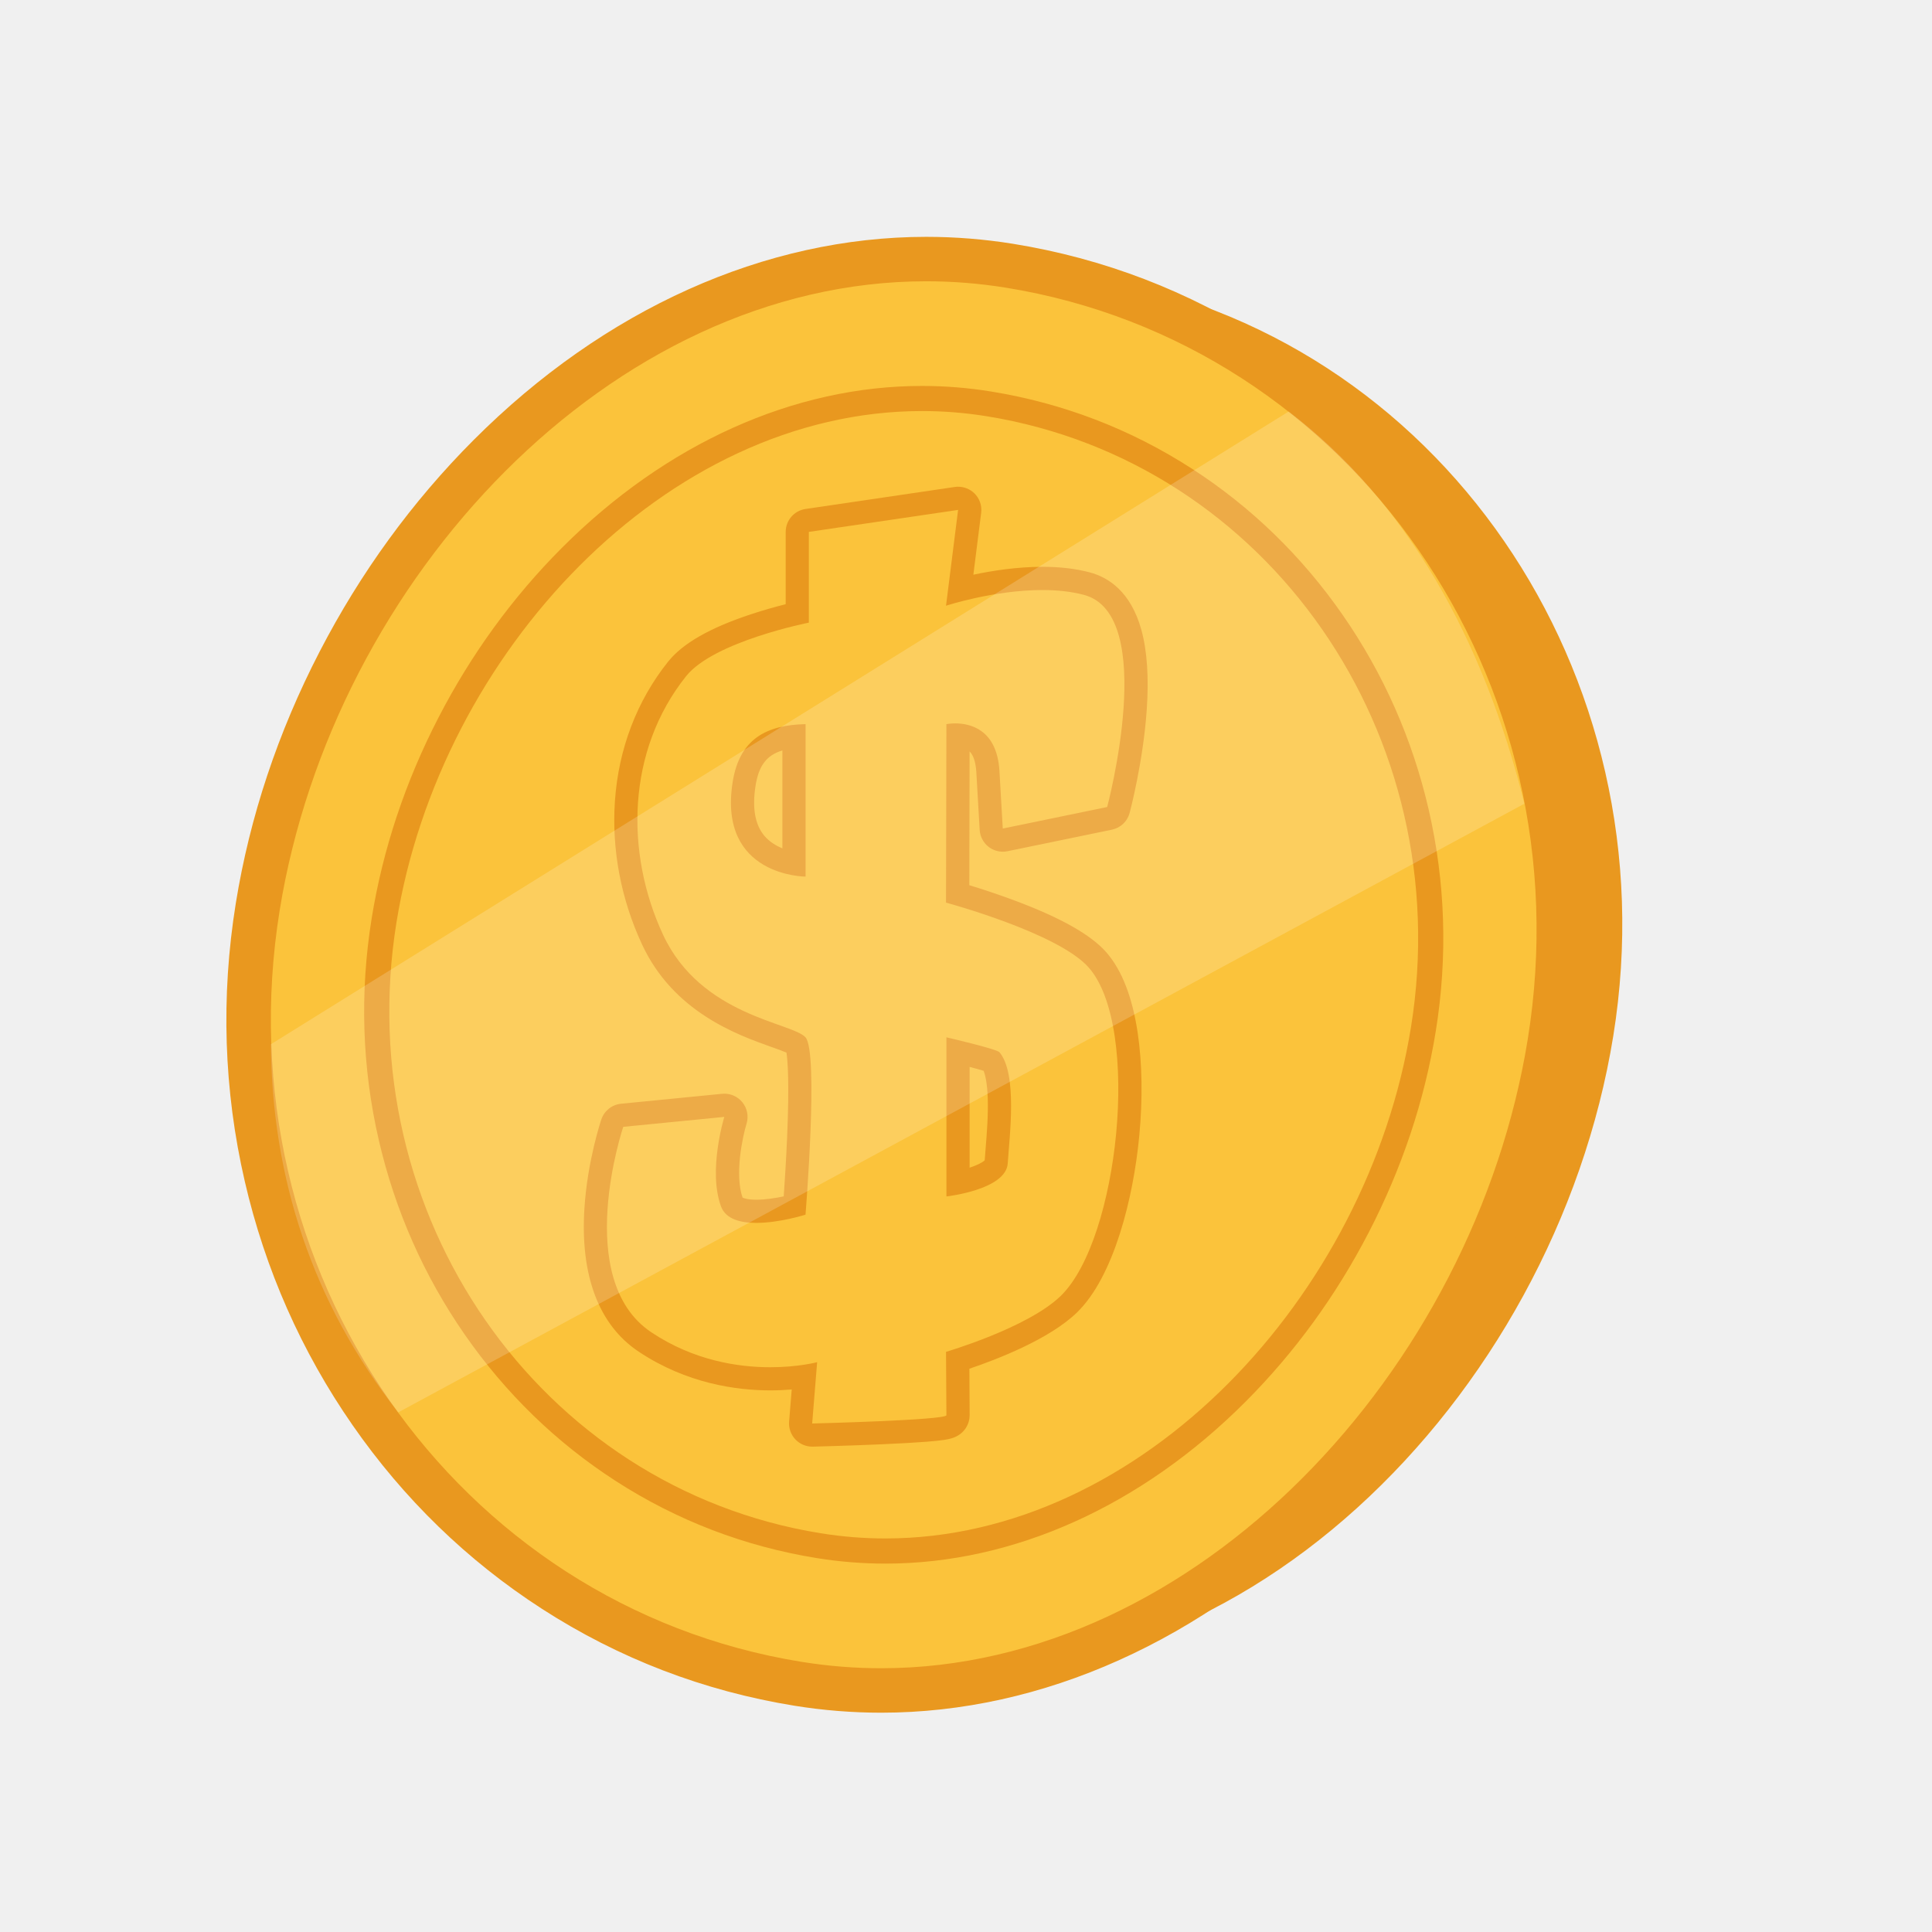
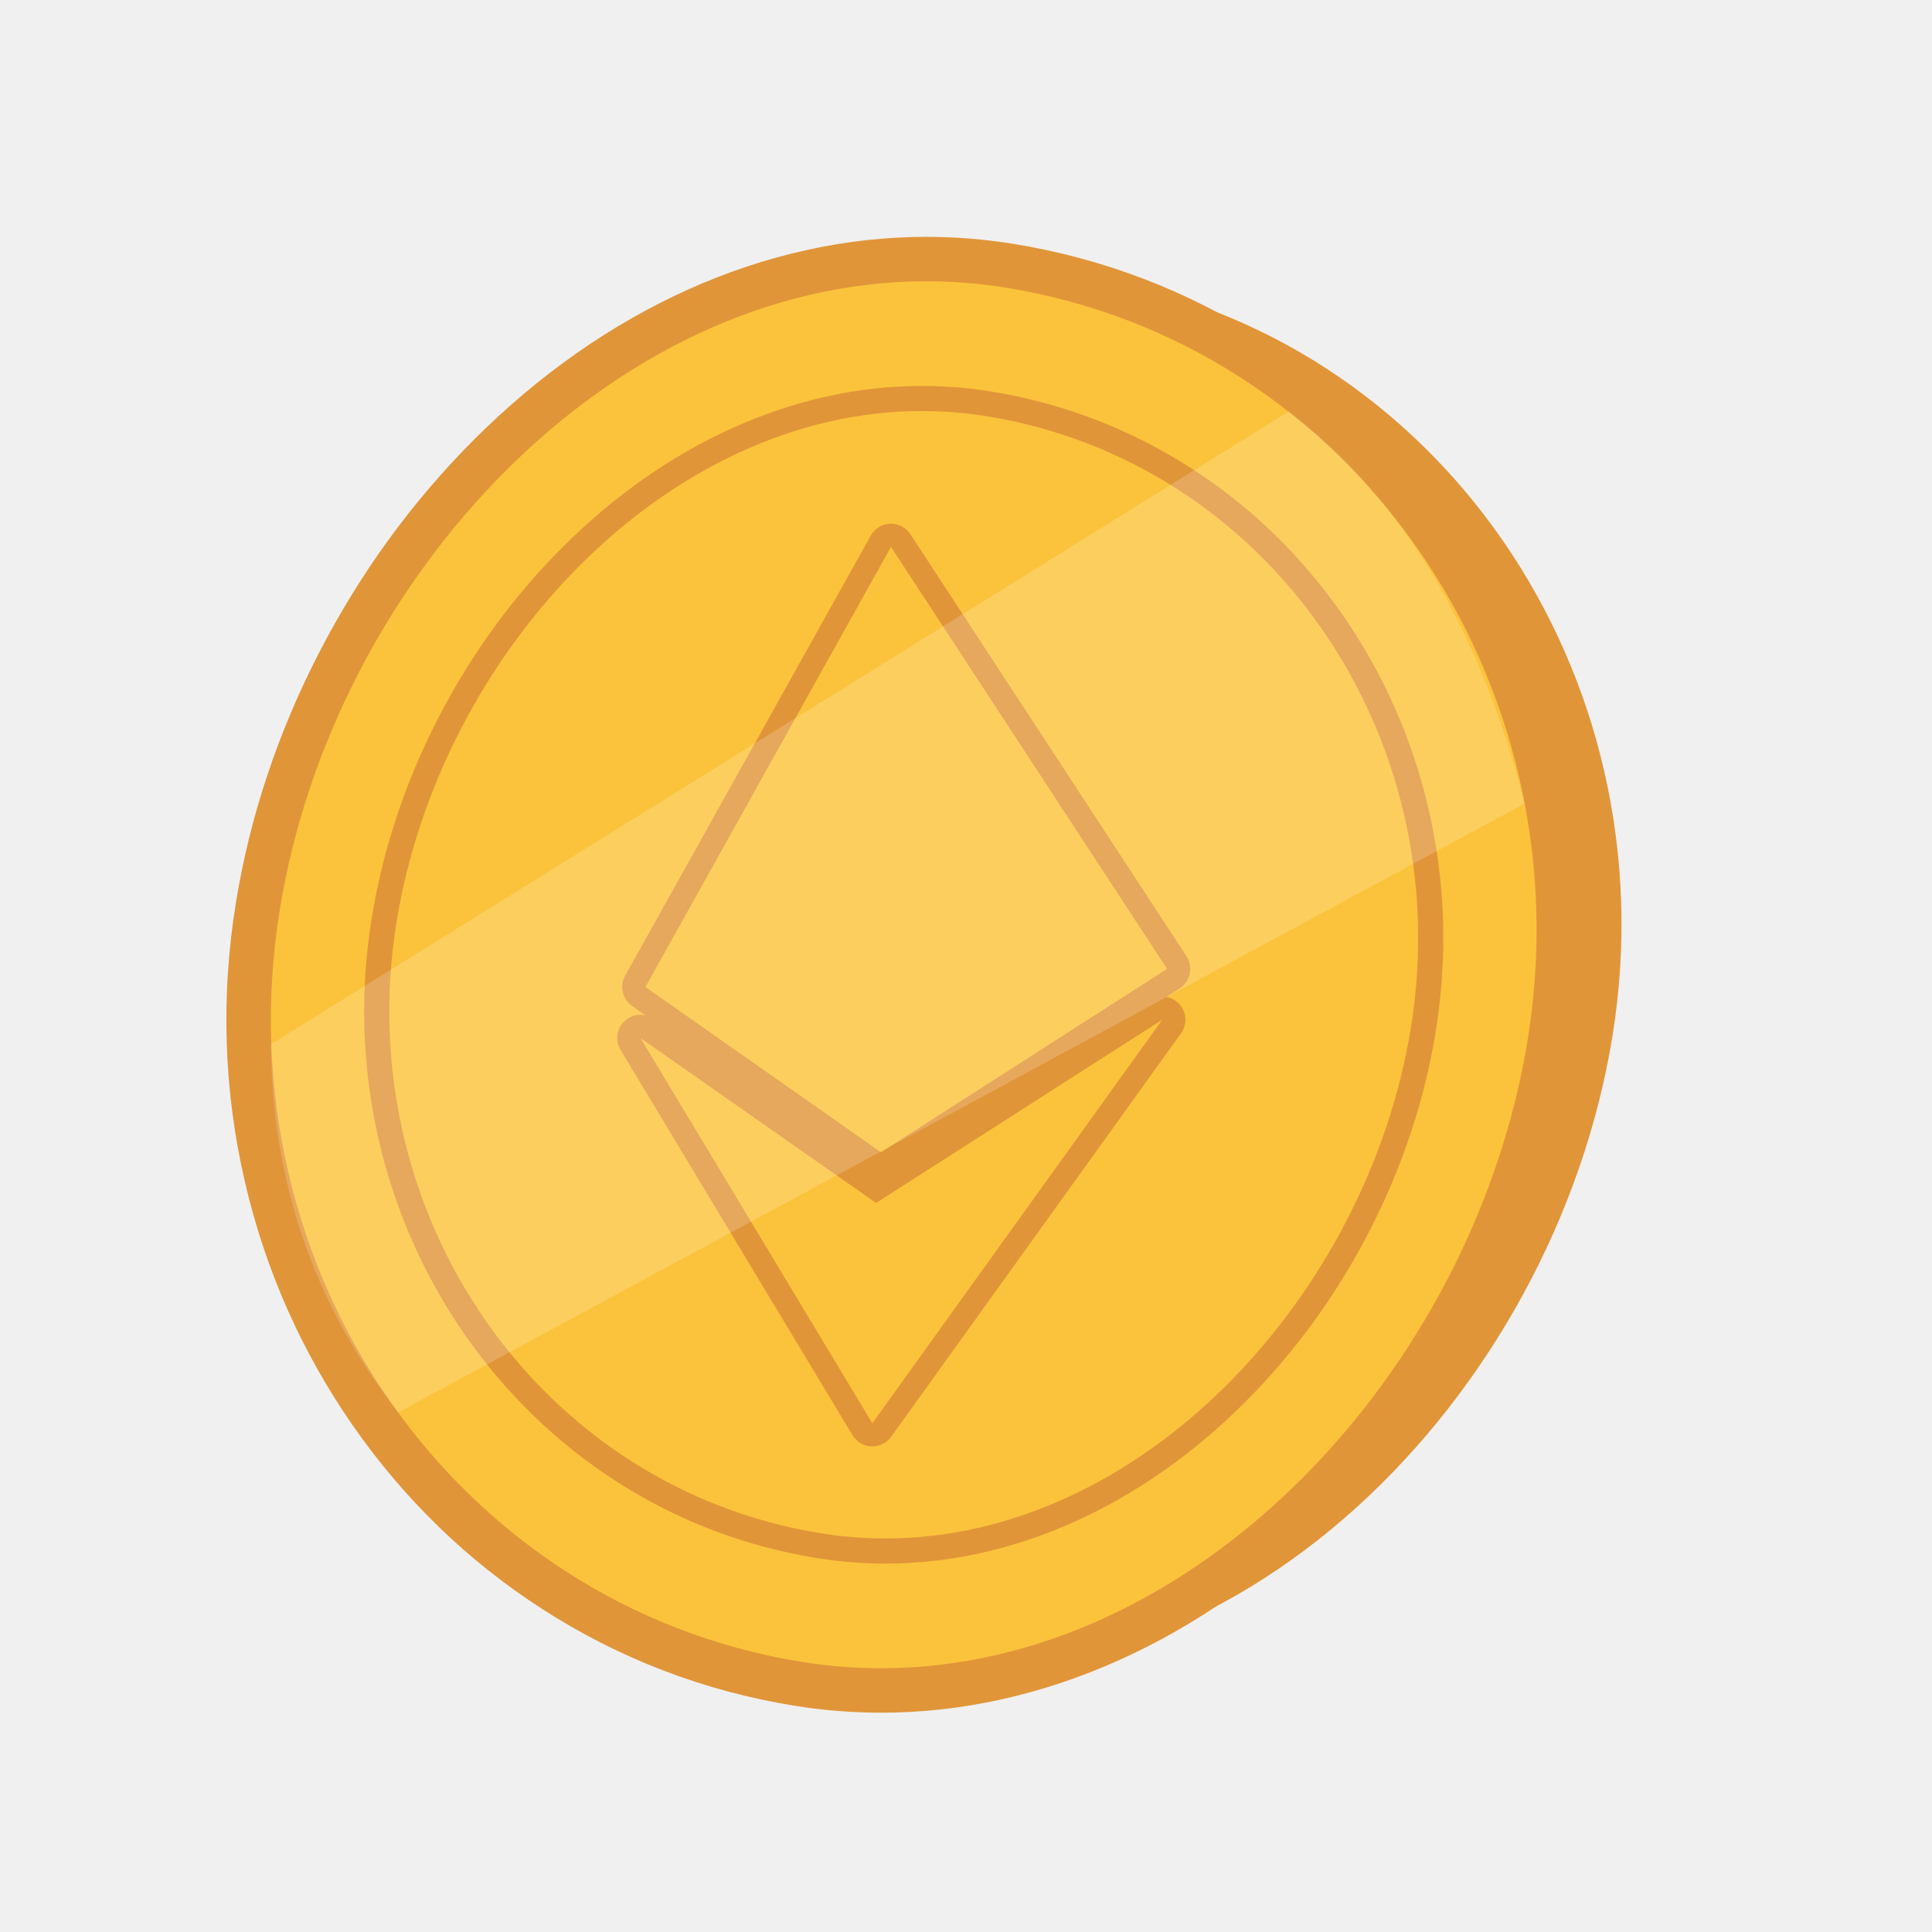
- <svg xmlns="http://www.w3.org/2000/svg" width="553" height="553" viewBox="0 0 553 553" fill="none">
-   <path d="M461.28 296.43C444.54 400.09 352.261 492.33 253.158 476.327C154.055 460.323 87.286 363.315 104.025 259.656C120.764 155.996 213.043 63.755 312.146 79.759C411.25 95.763 478.019 192.77 461.28 296.43Z" fill="#E9981F" stroke="#E9981F" stroke-miterlimit="10" stroke-linecap="round" stroke-linejoin="round" />
-   <path d="M252.229 483.869C244.293 483.869 236.28 483.228 228.428 481.956C203.327 477.903 179.802 468.872 158.506 455.113C137.951 441.836 120.333 424.737 106.137 404.293C76.978 362.298 65.486 310.885 73.781 259.528C77.669 235.473 85.522 211.898 97.123 189.463C108.521 167.426 122.965 147.574 140.053 130.453C176.296 94.148 220.713 74.152 265.119 74.152C273.055 74.152 281.068 74.793 288.92 76.065C314.021 80.119 337.546 89.149 358.842 102.908C379.397 116.185 397.015 133.284 411.211 153.728C440.371 195.723 451.862 247.136 443.567 298.493C439.685 322.548 431.827 346.123 420.225 368.558C408.827 390.595 394.383 410.448 377.295 427.568C341.052 463.873 296.635 483.869 252.229 483.869Z" fill="#FBC33B" />
-   <path d="M265.119 80.511C272.657 80.511 280.255 81.109 287.908 82.342C387.012 98.346 453.891 194.667 437.29 297.481C421.967 392.353 342.313 477.504 252.229 477.504C244.691 477.504 237.093 476.907 229.44 475.674C130.337 459.67 63.451 363.349 80.058 260.535C95.382 165.662 175.036 80.517 265.119 80.511ZM265.13 67.792H265.119C219.01 67.798 172.995 88.452 135.551 125.962C117.999 143.542 103.168 163.926 91.472 186.543C79.56 209.576 71.492 233.792 67.499 258.511C63.175 285.276 64.037 312.069 70.065 338.143C75.888 363.354 86.268 386.829 100.912 407.92C115.583 429.051 133.798 446.724 155.056 460.455C177.098 474.695 201.441 484.041 227.416 488.238C235.606 489.56 243.956 490.229 252.234 490.229C298.344 490.229 344.359 469.569 381.802 432.059C399.354 414.479 414.18 394.095 425.882 371.478C437.794 348.445 445.862 324.229 449.854 299.505C454.179 272.74 453.316 245.947 447.289 219.873C441.465 194.667 431.086 171.187 416.442 150.095C401.771 128.965 383.555 111.291 362.298 97.56C340.255 83.32 315.912 73.975 289.938 69.778C281.742 68.461 273.398 67.792 265.13 67.792Z" fill="#E9981F" />
-   <path d="M263.914 117.656C270.041 117.656 276.218 118.137 282.439 119.144C362.995 132.15 417.36 210.45 403.867 294.019C391.414 371.14 326.663 440.354 253.44 440.354C247.313 440.354 241.136 439.873 234.915 438.866C154.353 425.865 99.988 347.566 113.487 263.997C125.94 186.875 190.686 117.662 263.914 117.656ZM263.919 110.467C227.272 110.467 190.663 126.936 160.818 156.825C146.783 170.888 134.916 187.191 125.559 205.29C116.031 223.716 109.577 243.082 106.386 262.846C102.941 284.198 103.627 305.566 108.432 326.364C113.078 346.466 121.35 365.179 133.024 381.996C144.715 398.829 159.225 412.914 176.158 423.852C193.705 435.189 213.093 442.632 233.77 445.972C240.262 447.023 246.881 447.554 253.44 447.554C290.076 447.554 326.69 431.091 356.53 401.196C370.565 387.133 382.433 370.825 391.79 352.731C401.318 334.305 407.771 314.939 410.962 295.175C414.413 273.823 413.722 252.456 408.916 231.657C404.271 211.556 395.998 192.842 384.324 176.025C372.634 159.192 358.123 145.107 341.19 134.169C323.643 122.832 304.255 115.389 283.578 112.049C277.092 110.998 270.472 110.467 263.919 110.467Z" fill="#E9981F" />
-   <path d="M232.476 410.768C231.563 410.768 230.69 410.392 230.065 409.729C229.418 409.043 229.091 408.12 229.169 407.179L230.242 393.968C227.786 394.328 224.435 394.659 220.487 394.659C211.34 394.659 197.698 392.829 184.625 384.119C160.022 367.717 174.621 323.361 175.257 321.481C175.672 320.242 176.778 319.369 178.077 319.241L207.01 316.393C207.121 316.382 207.226 316.377 207.336 316.377C208.326 316.377 209.272 316.819 209.908 317.599C210.61 318.462 210.837 319.617 210.505 320.679C210.461 320.817 206.153 335.079 209.499 344.165C210.278 346.278 213.723 346.725 216.477 346.72C220.503 346.72 224.916 345.763 227.454 345.111C228.986 325.241 229.606 302.806 227.996 299.046C227.184 298.426 224.258 297.387 221.891 296.541C211.904 292.979 195.192 287.024 186.776 268.918C180.986 256.465 178.409 242.844 179.316 229.539C180.295 215.272 185.31 202.099 193.832 191.449C201.038 182.44 220.719 177.242 228.207 175.544V152.252C228.207 150.604 229.412 149.21 231.038 148.967L273.752 142.668C273.912 142.646 274.072 142.635 274.238 142.635C275.101 142.635 275.936 142.973 276.561 143.581C277.302 144.305 277.661 145.339 277.534 146.368L274.708 168.825C280.083 167.454 289.131 165.568 298.36 165.568C303.094 165.568 307.391 166.071 311.123 167.067C321.73 169.898 326.37 181.987 324.904 202.995C323.887 217.611 320.27 231.27 320.115 231.845C319.789 233.056 318.81 233.985 317.582 234.24L287.698 240.406C287.477 240.45 287.25 240.472 287.029 240.472C286.305 240.472 285.591 240.234 285.011 239.786C284.248 239.2 283.772 238.31 283.717 237.348L282.771 220.901C282.384 214.238 279.508 210.704 274.216 210.394L274.117 255.84C282.301 258.201 306.268 265.705 314.204 274.819C321.708 283.44 324.921 302.071 322.803 324.661C321.193 341.82 315.923 363.609 305.947 373.297C297.779 381.233 280.509 387.316 274.128 389.373C274.161 394.09 274.222 403.972 274.222 405.072C274.222 408.175 270.981 408.672 269.759 408.861C268.67 409.026 267.165 409.187 265.164 409.347C261.934 409.607 257.449 409.861 251.836 410.105C242.308 410.52 232.658 410.757 232.564 410.757C232.531 410.768 232.503 410.768 232.476 410.768ZM274.216 338.558C279.425 337.452 284.983 335.251 285.138 332.768C285.204 331.706 285.304 330.451 285.42 329.046C285.967 322.311 287.09 308.524 283.877 303.774C282.434 303.226 278.419 302.148 274.216 301.12V338.558ZM227.261 210.809C218.54 211.777 214.326 215.88 212.982 224.396C211.821 231.746 212.922 237.458 216.256 241.384C219.442 245.139 224.125 246.627 227.261 247.213V210.809Z" fill="#FBC33B" />
-   <path d="M274.238 145.953L270.782 173.382C270.782 173.382 284.485 168.886 298.355 168.886C302.425 168.886 306.511 169.273 310.266 170.274C331.612 175.965 316.908 230.994 316.908 230.994L287.024 237.16C287.024 237.16 287.024 237.16 286.073 220.713C285.376 208.669 277.562 207.06 273.425 207.06C271.916 207.06 270.893 207.275 270.893 207.275L270.782 258.362C270.782 258.362 303.016 267.038 311.687 277.003C326.641 294.179 320.226 354.799 303.625 370.925C294.191 380.088 270.782 386.94 270.782 386.94C270.782 386.94 270.893 403.651 270.893 405.078C270.893 406.499 232.47 407.45 232.47 407.45L233.891 389.898C233.891 389.898 228.522 391.347 220.476 391.347C211.285 391.347 198.599 389.456 186.455 381.36C163.688 366.18 178.392 322.537 178.392 322.537L207.325 319.689C207.325 319.689 202.586 335.024 206.374 345.304C207.718 348.948 211.926 350.032 216.466 350.032C223.158 350.032 230.562 347.677 230.562 347.677C230.562 347.677 234.356 301.191 230.562 296.922C226.769 292.653 200.628 290.878 189.768 267.514C178.907 244.149 179.332 214.863 196.409 193.517C204.361 183.579 231.514 178.221 231.514 178.221V152.246L274.238 145.953ZM230.579 250.913V207.27C219.519 207.524 211.683 211.357 209.709 223.871C205.434 250.913 230.579 250.913 230.579 250.913ZM270.898 342.462C270.898 342.462 287.975 340.582 288.45 332.972C288.926 325.363 291.298 307.357 286.078 301.191C285.26 300.224 270.898 296.922 270.898 296.922V342.462ZM274.238 139.317C273.918 139.317 273.591 139.339 273.271 139.389L230.557 145.688C227.3 146.169 224.889 148.962 224.889 152.252V172.945C222.162 173.631 218.634 174.599 214.868 175.848C203.139 179.736 195.414 184.166 191.244 189.375C182.297 200.556 177.032 214.365 176.009 229.312C175.058 243.182 177.745 257.361 183.768 270.317C192.77 289.683 210.992 296.181 220.78 299.665C222.256 300.19 223.987 300.81 225.11 301.285C225.458 303.52 225.978 309.702 225.298 325.568C225.016 332.11 224.612 338.37 224.325 342.44C222.041 342.926 219.154 343.396 216.489 343.396C213.978 343.396 212.883 342.965 212.546 342.794C210.223 336.119 212.573 325.286 213.685 321.636C214.332 319.512 213.878 317.206 212.474 315.486C211.207 313.938 209.316 313.048 207.342 313.048C207.126 313.048 206.911 313.059 206.695 313.081L177.762 315.929C175.163 316.183 172.956 317.942 172.121 320.414C171.961 320.895 168.156 332.303 167.283 345.818C166.033 365.079 171.397 379.275 182.794 386.873C196.553 396.048 210.892 397.972 220.492 397.972C222.726 397.972 224.784 397.867 226.614 397.712L225.867 406.903C225.718 408.778 226.365 410.63 227.659 411.996C228.914 413.323 230.662 414.075 232.481 414.075C232.537 414.075 232.592 414.075 232.647 414.075C232.741 414.075 242.424 413.832 251.98 413.417C257.637 413.174 262.166 412.914 265.435 412.654C267.514 412.488 269.095 412.317 270.268 412.14C271.136 412.007 271.811 411.863 272.397 411.686C276.196 410.536 277.545 407.406 277.545 405.072C277.545 404.132 277.501 396.838 277.468 391.773C285.326 389.118 300.401 383.317 308.264 375.675C318.888 365.356 324.451 342.716 326.11 324.965C327.094 314.452 326.934 304.321 325.651 295.667C324.13 285.453 321.122 277.706 316.709 272.635C312.318 267.591 303.686 262.708 290.32 257.72C285.359 255.868 280.736 254.374 277.446 253.374L277.529 215.067C278.557 216.123 279.282 217.954 279.464 221.084L280.415 237.53C280.526 239.454 281.472 241.235 282.998 242.413C284.165 243.309 285.591 243.784 287.04 243.784C287.488 243.784 287.936 243.74 288.379 243.646L318.263 237.48C320.723 236.972 322.687 235.119 323.334 232.697C323.488 232.111 327.188 218.153 328.228 203.222C328.864 194.075 328.36 186.405 326.729 180.411C323.665 169.157 317.024 165.198 311.992 163.854C307.977 162.781 303.398 162.239 298.371 162.239C291.155 162.239 284.049 163.345 278.607 164.501L280.841 146.772C281.101 144.715 280.382 142.652 278.9 141.203C277.634 139.986 275.964 139.317 274.238 139.317ZM223.943 242.822C222.101 242.07 220.216 240.931 218.761 239.206C216.101 236.048 215.261 231.242 216.262 224.911C217.152 219.264 219.336 216.184 223.943 214.802V242.822ZM277.534 334.228V305.383C279.138 305.803 280.543 306.191 281.543 306.495C281.991 307.639 282.572 309.929 282.721 314.237C282.893 319.131 282.461 324.484 282.113 328.781C282.013 329.97 281.925 331.103 281.859 332.104C281.195 332.784 279.569 333.553 277.534 334.228Z" fill="#E9981F" />
-   <path opacity="0.18" d="M368.851 117.789L77.542 298.896C77.824 336.777 89.166 372.611 113.99 404.265L436.317 230.048C424.704 183.043 402.573 143.387 368.851 117.789Z" fill="white" />
+ <svg xmlns="http://www.w3.org/2000/svg" width="1000" height="1000" viewBox="0 0 1000 1000" fill="none">
+   <path d="M834.14 536.04C803.87 723.49 637 890.29 457.79 861.35C278.58 832.41 157.84 656.99 188.11 469.54C218.38 282.09 385.25 115.29 564.46 144.23C743.67 173.17 864.41 348.59 834.14 536.04Z" fill="#E19539" stroke="#E19539" stroke-miterlimit="10" stroke-linecap="round" stroke-linejoin="round" />
+   <path d="M456.11 874.99C441.76 874.99 427.27 873.83 413.07 871.53C367.68 864.2 325.14 847.87 286.63 822.99C249.46 798.98 217.6 768.06 191.93 731.09C139.2 655.15 118.42 562.18 133.42 469.31C140.45 425.81 154.65 383.18 175.63 342.61C196.24 302.76 222.36 266.86 253.26 235.9C318.8 170.25 399.12 134.09 479.42 134.09C493.77 134.09 508.26 135.25 522.46 137.55C567.85 144.88 610.39 161.21 648.9 186.09C686.07 210.1 717.93 241.02 743.6 277.99C796.33 353.93 817.11 446.9 802.11 539.77C795.09 583.27 780.88 625.9 759.9 666.47C739.29 706.32 713.17 742.22 682.27 773.18C616.73 838.83 536.41 874.99 456.11 874.99Z" fill="#FBC33B" />
+   <path d="M479.42 145.59C493.05 145.59 506.79 146.67 520.63 148.9C699.84 177.84 820.78 352.02 790.76 537.94C763.05 709.5 619.01 863.48 456.11 863.48C442.48 863.48 428.74 862.4 414.9 860.17C235.69 831.23 114.74 657.05 144.77 471.13C172.48 299.57 316.52 145.6 479.42 145.59ZM479.44 122.59H479.42C396.04 122.6 312.83 159.95 245.12 227.78C213.38 259.57 186.56 296.43 165.41 337.33C143.87 378.98 129.28 422.77 122.06 467.47C114.24 515.87 115.8 564.32 126.7 611.47C137.23 657.06 156 699.51 182.48 737.65C209.01 775.86 241.95 807.82 280.39 832.65C320.25 858.4 364.27 875.3 411.24 882.89C426.05 885.28 441.15 886.49 456.12 886.49C539.5 886.49 622.71 849.13 690.42 781.3C722.16 749.51 748.97 712.65 770.13 671.75C791.67 630.1 806.26 586.31 813.48 541.6C821.3 493.2 819.74 444.75 808.84 397.6C798.31 352.02 779.54 309.56 753.06 271.42C726.53 233.21 693.59 201.25 655.15 176.42C615.29 150.67 571.27 133.77 524.3 126.18C509.48 123.8 494.39 122.59 479.44 122.59Z" fill="#E19539" />
+   <path d="M477.24 212.76C488.32 212.76 499.49 213.63 510.74 215.45C656.41 238.97 754.72 380.56 730.32 531.68C707.8 671.14 590.71 796.3 458.3 796.3C447.22 796.3 436.05 795.43 424.8 793.61C279.12 770.1 180.81 628.51 205.22 477.39C227.74 337.93 344.82 212.77 477.24 212.76ZM477.25 199.76C410.98 199.76 344.78 229.54 290.81 283.59C265.43 309.02 243.97 338.5 227.05 371.23C209.82 404.55 198.15 439.57 192.38 475.31C186.15 513.92 187.39 552.56 196.08 590.17C204.48 626.52 219.44 660.36 240.55 690.77C261.69 721.21 287.93 746.68 318.55 766.46C350.28 786.96 385.34 800.42 422.73 806.46C434.47 808.36 446.44 809.32 458.3 809.32C524.55 809.32 590.76 779.55 644.72 725.49C670.1 700.06 691.56 670.57 708.48 637.85C725.71 604.53 737.38 569.51 743.15 533.77C749.39 495.16 748.14 456.52 739.45 418.91C731.05 382.56 716.09 348.72 694.98 318.31C673.84 287.87 647.6 262.4 616.98 242.62C585.25 222.12 550.19 208.66 512.8 202.62C501.07 200.72 489.1 199.76 477.25 199.76Z" fill="#E19539" />
+   <path d="M451.28 742.67C449.26 742.59 447.42 741.5 446.38 739.77L326.35 540.36C324.89 537.93 325.33 534.81 327.4 532.88C328.54 531.81 330.02 531.27 331.5 531.27C332.7 531.27 333.9 531.63 334.94 532.35L453.6 615.43L598.33 522.78C599.32 522.14 600.45 521.83 601.56 521.83C603.16 521.83 604.75 522.47 605.92 523.7C607.9 525.79 608.12 528.99 606.44 531.33L456.39 740.18C455.26 741.75 453.44 742.68 451.52 742.68C451.44 742.68 451.36 742.68 451.28 742.67ZM455.99 602.41C454.78 602.41 453.58 602.05 452.54 601.32L330.61 515.77C328.09 514 327.32 510.62 328.82 507.94L455.93 280.15C456.95 278.32 458.86 277.15 460.96 277.08C461.03 277.08 461.1 277.08 461.17 277.08C463.19 277.08 465.08 278.1 466.19 279.79L609.1 498.23C609.98 499.57 610.28 501.2 609.95 502.77C609.62 504.34 608.67 505.7 607.32 506.57L459.23 601.47C458.24 602.1 457.12 602.41 455.99 602.41Z" fill="#FBC33B" />
+   <path d="M461.17 283.07L604.09 501.51L456 596.41L334.07 510.86L461.17 283.07ZM601.56 527.83L451.52 736.68L331.5 537.26L453.45 622.64L453.41 622.67H453.5L453.46 622.64L601.56 527.83ZM461.17 271.07C461.03 271.07 460.89 271.07 460.75 271.08C456.55 271.23 452.74 273.56 450.69 277.23L323.58 505.01C320.58 510.38 322.13 517.15 327.17 520.68L334.1 525.54C333.24 525.35 332.37 525.26 331.5 525.26C328.54 525.26 325.6 526.35 323.31 528.49C319.17 532.36 318.29 538.6 321.22 543.45L441.24 742.86C443.32 746.32 447 748.5 451.03 748.66C451.19 748.67 451.36 748.67 451.52 748.67C455.37 748.67 459 746.82 461.26 743.67L611.18 535C612.68 533 613.57 530.51 613.57 527.82C613.57 521.92 609.31 517.01 603.69 516.01L610.56 511.61C613.26 509.88 615.15 507.15 615.82 504.02C616.49 500.89 615.88 497.62 614.13 494.94L471.21 276.5C468.99 273.1 465.21 271.07 461.17 271.07ZM453.75 608.21L453.74 608.2C453.74 608.2 453.75 608.2 453.75 608.21Z" fill="#E19539" />
+   <path opacity="0.18" d="M667 213L140.22 540.5C140.73 609 161.24 673.8 206.13 731.04L789 416C768 331 727.98 259.29 667 213Z" fill="white" />
</svg>
